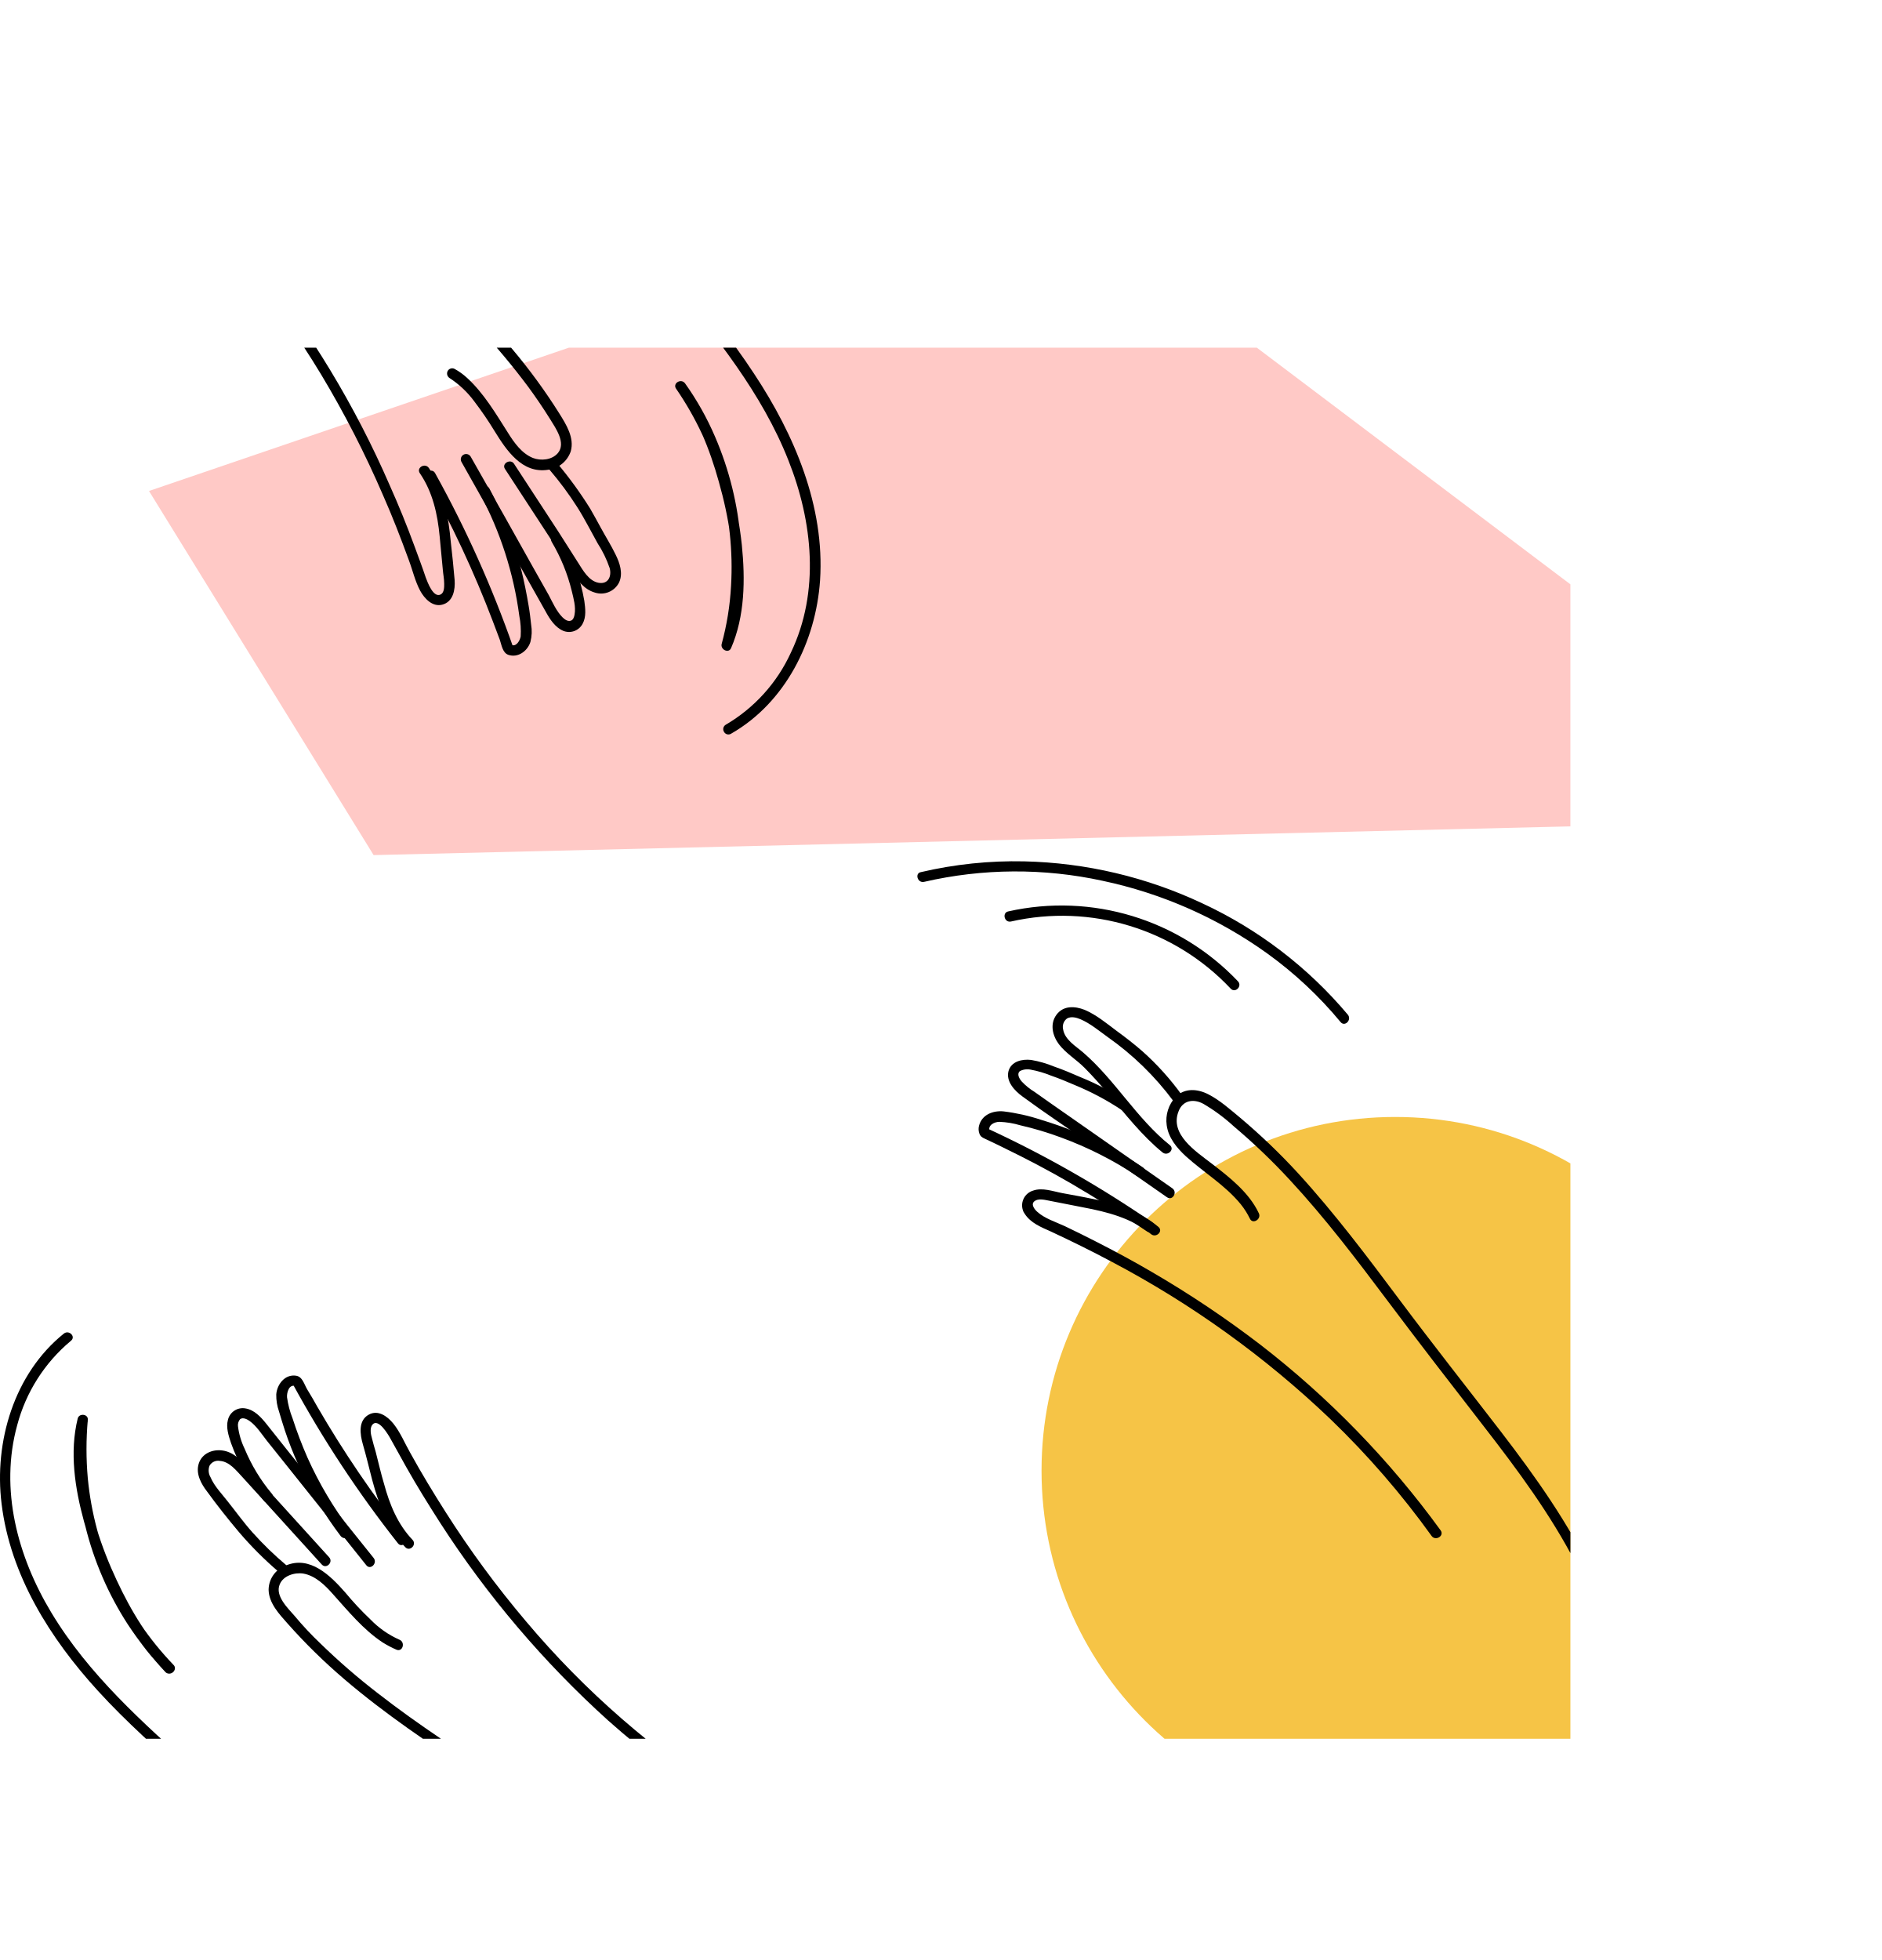
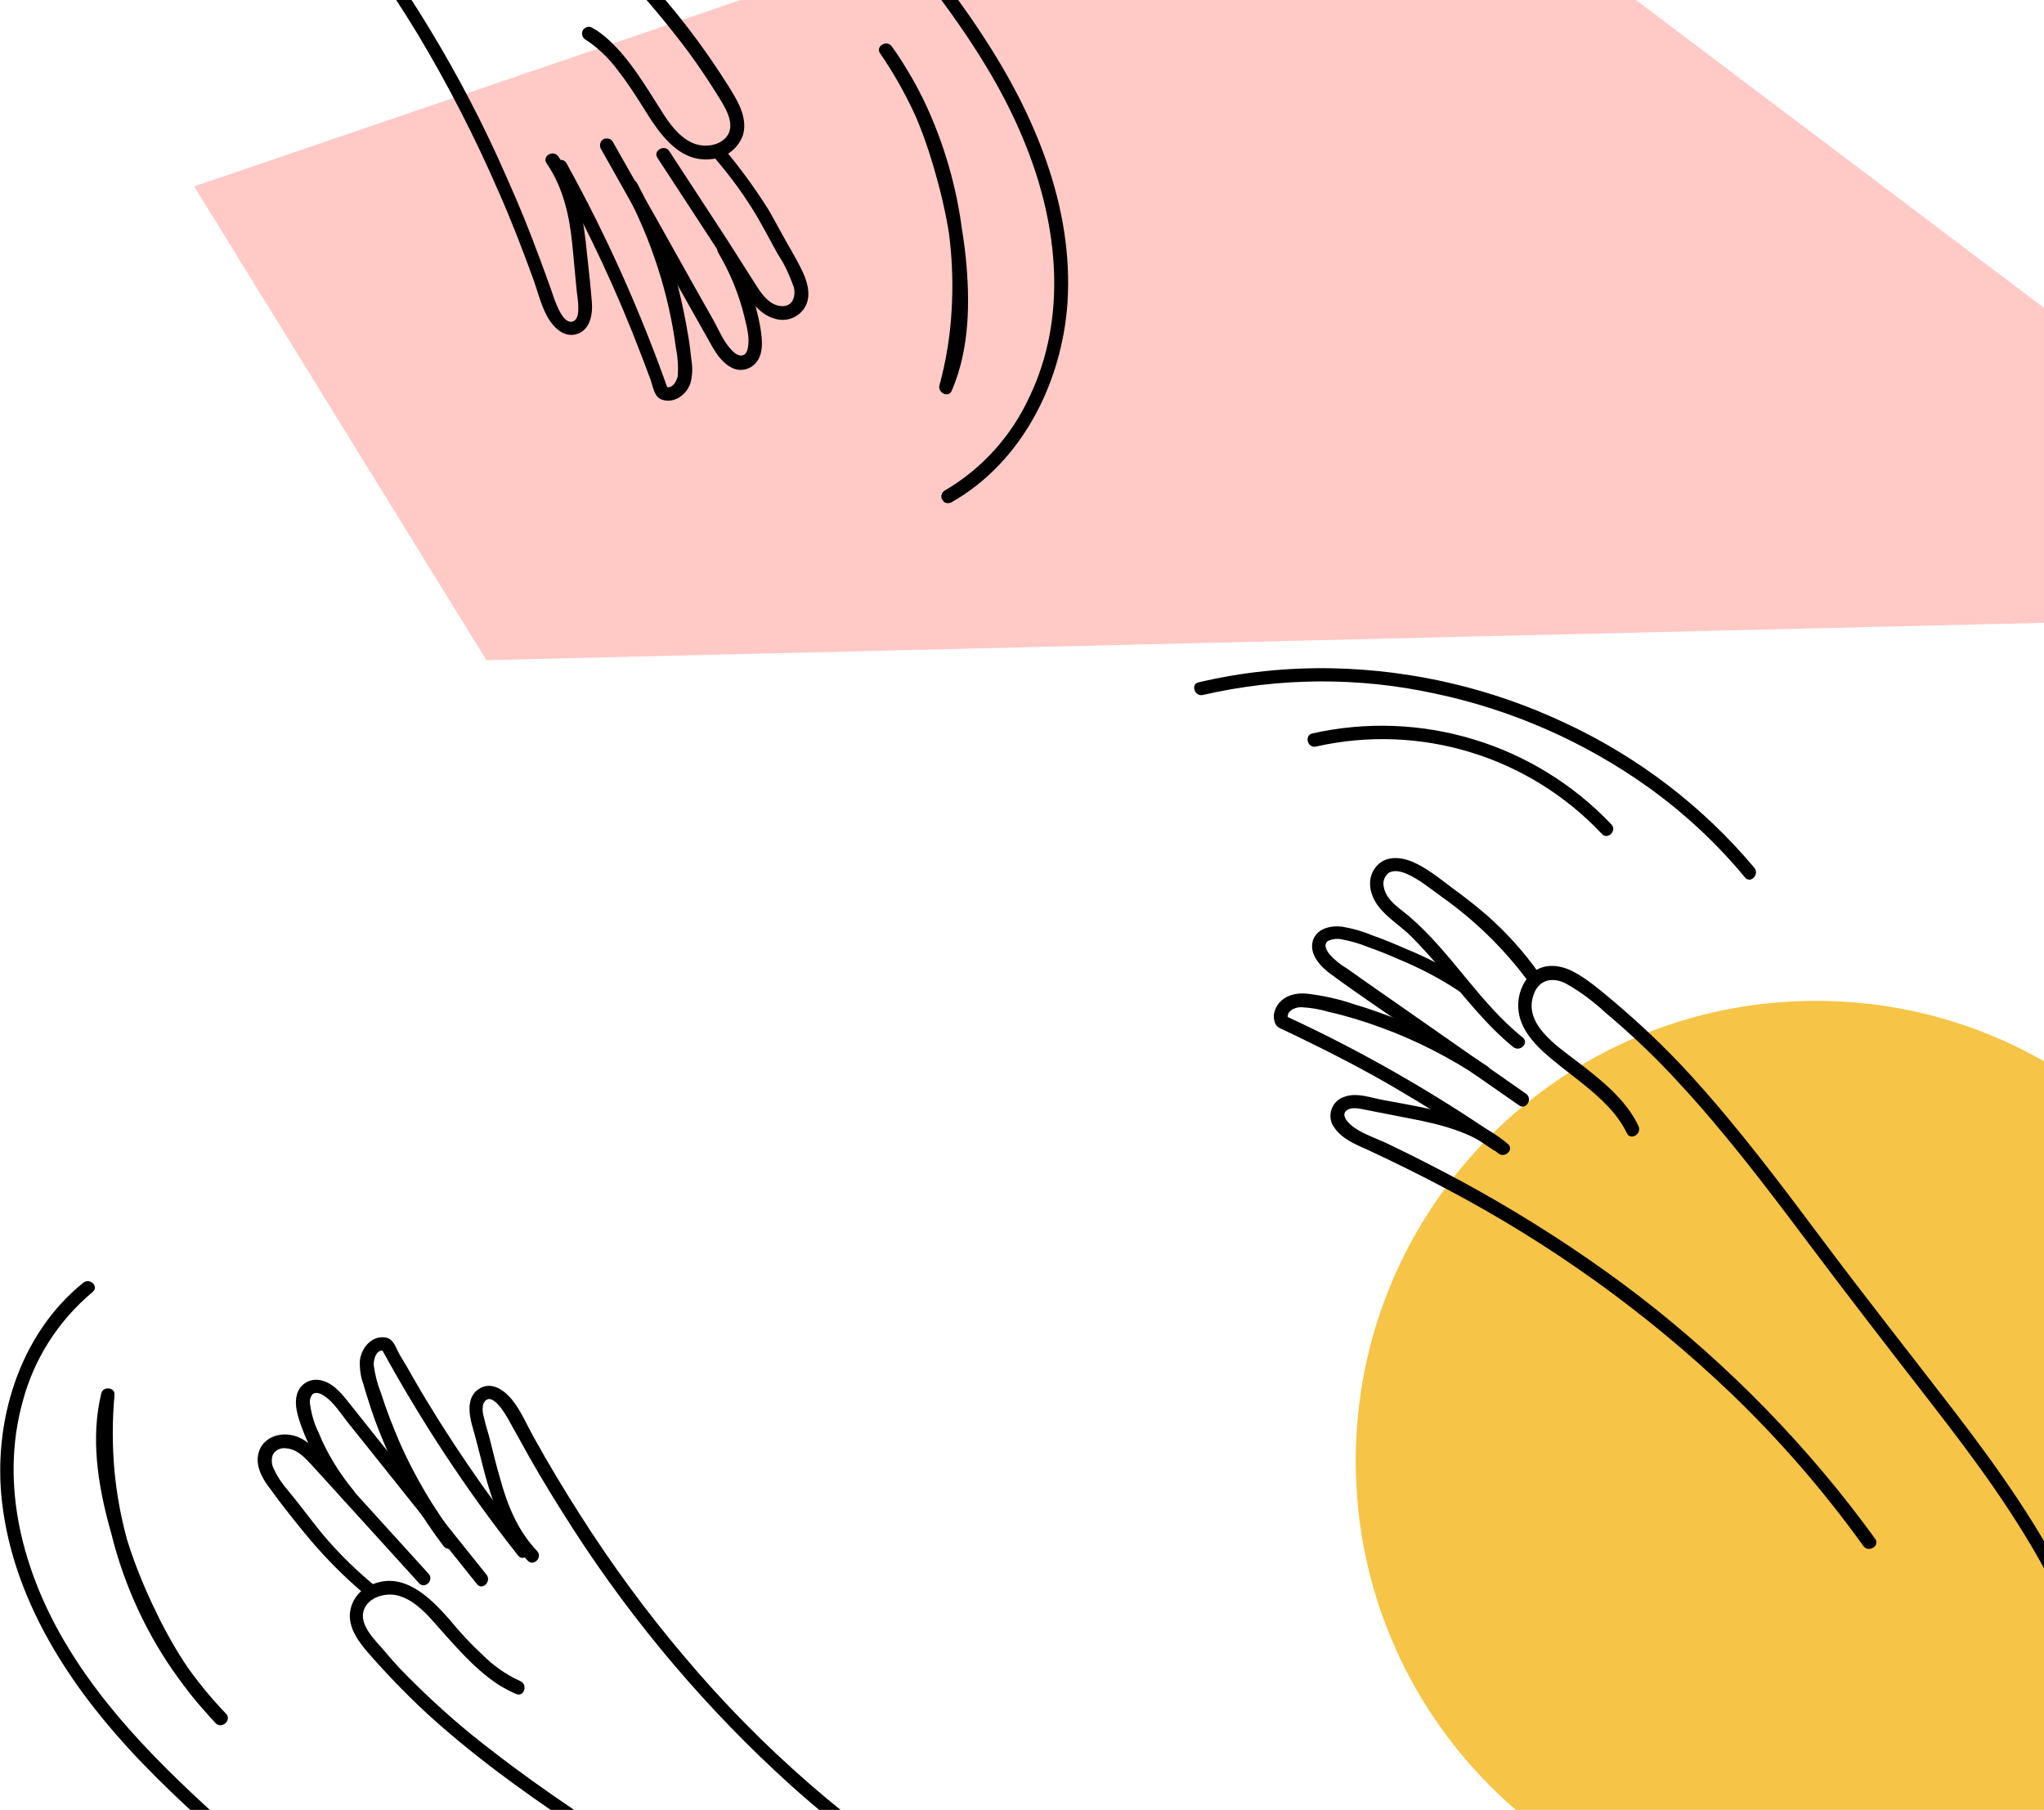
- <svg xmlns="http://www.w3.org/2000/svg" viewBox="0 0 541.053 563.591">
-   <defs>
-     <clipPath id="a" transform="translate(0 99.979)">
-       <rect width="451.653" height="400" style="fill:none" />
+ <svg xmlns="http://www.w3.org/2000/svg" xmlns:xlink="http://www.w3.org/1999/xlink" version="1.1" id="Layer_1" x="0px" y="0px" viewBox="0 0 451.7 400" style="enable-background:new 0 0 451.7 400;" xml:space="preserve">
+   <style type="text/css">
+ 	.st0{clip-path:url(#SVGID_2_);}
+ 	.st1{fill:#F6C446;}
+ 	.st2{fill:#FFC9C6;}
+ </style>
+   <g>
+     <defs>
+       <rect id="SVGID_1_" width="451.7" height="400" />
+     </defs>
+     <clipPath id="SVGID_2_">
+       <use xlink:href="#SVGID_1_" style="overflow:visible;" />
    </clipPath>
-   </defs>
-   <g style="clip-path:url(#a)">
-     <circle cx="401.252" cy="422.879" r="101.7" style="fill:#f6c446" />
-     <polygon points="299.852 53.479 42.852 141.179 107.453 245.879 541.053 235.479 299.852 53.479" style="fill:#ffc9c6" />
-     <path d="M458.252,353c-7-14.8-16.6-28.3-26.5-41.2-9.7-12.6-19.5-25-29-37.7s-18.8-25.1-29.4-36.7a180.322,180.322,0,0,0-16.7-16c-2.9-2.4-5.8-5-9.1-6.7-3.1-1.6-6.8-1.9-9.4.7a9.889,9.889,0,0,0-2.6,8.2c.5,3.6,2.9,6.5,5.5,8.9,5.2,4.7,11.3,8.3,15.8,13.8a21.864,21.864,0,0,1,2.6,4.1c.8,1.8,3.4.2,2.6-1.5-2.8-6-8.6-10.5-13.7-14.4-4.4-3.4-12-8.3-9.4-14.9,1.2-3.2,4.3-3.7,7.1-2.2a51.355,51.355,0,0,1,8.8,6.5,179.9,179.9,0,0,1,16.1,15.4c10.2,11,19.3,23,28.3,35s18.3,24,27.6,36c9.7,12.5,19.1,25.2,26.4,39.3.9,1.7,1.7,3.3,2.5,5,.7,1.6,3.2.1,2.5-1.6Z" transform="translate(0 99.979)" />
-     <path d="M414.352,340.1a262.086,262.086,0,0,0-52.1-53.6,295.539,295.539,0,0,0-31.1-20.8c-5.3-3.1-10.7-6-16.2-8.8-2.9-1.5-5.8-2.9-8.7-4.3-2.6-1.2-5.8-2.2-7.9-4.1-.8-.7-2-2.2-.8-3.1,1-.8,2.8-.4,3.8-.2,3.4.7,6.8,1.3,10.2,2,6.9,1.3,14,3.1,19.5,7.7,1.5,1.2,3.6-.9,2.1-2.1-5.1-4.3-11.2-6.4-17.7-7.8-3.3-.7-6.6-1.3-9.9-1.9-2.7-.5-5.8-1.7-8.5-.7a4.427,4.427,0,0,0-2.9,5.5,3.376,3.376,0,0,0,.6,1.2c1.7,2.6,4.7,3.8,7.4,5,6,2.8,11.9,5.7,17.7,8.8a280.052,280.052,0,0,1,62.8,45.2,245.3,245.3,0,0,1,29.1,33.6c1.1,1.5,3.7,0,2.6-1.6Z" transform="translate(0 99.979)" />
-     <path d="M340.053,215.1a77.892,77.892,0,0,0-11.5-12.8c-2.4-2.1-5-4.1-7.6-6-2.8-2.1-5.7-4.5-9-5.9-2.8-1.1-6.1-1.3-8.1,1.4s-1.1,6.1.7,8.5c2,2.6,5,4.4,7.3,6.7s4.7,5,6.9,7.6c4.9,5.8,9.7,12,15.6,16.8,1.5,1.2,3.6-.9,2.1-2.1-9.6-7.7-15.7-18.7-25-26.7-2.1-1.8-5.2-3.6-5.7-6.6a3.021,3.021,0,0,1,1.1-3.1c1.2-.7,2.7-.3,3.9.2,2.8,1.2,5.3,3.3,7.8,5.1a82.921,82.921,0,0,1,18.9,18.4c1.2,1.6,3.8.1,2.6-1.5Z" transform="translate(0 99.979)" />
-     <path d="M324.252,217a69.171,69.171,0,0,0-13.4-7.2c-2.5-1.1-5.1-2.2-7.7-3.1a31.054,31.054,0,0,0-6.6-1.9c-2.6-.3-5.7.4-6.5,3.2-.8,3,1.8,5.7,4,7.3,6.4,4.7,13,9.1,19.5,13.6l22.1,15.4c1.6,1.1,3.1-1.5,1.5-2.6l-35.5-24.8-4.1-2.9a17.374,17.374,0,0,1-3.7-3c-.7-.8-1.5-2.2-.5-3a4.656,4.656,0,0,1,3.1-.4,29.634,29.634,0,0,1,5.8,1.7c2.3.8,4.5,1.7,6.8,2.7a78.225,78.225,0,0,1,13.7,7.3c1.5,1.4,3-1.2,1.5-2.3Z" transform="translate(0 99.979)" />
-     <path d="M328.553,235.6a106.537,106.537,0,0,0-19.2-10.1c-3.3-1.3-6.6-2.5-10-3.5a55.286,55.286,0,0,0-10.7-2.4c-3-.3-6.3.9-7.1,4.2a3.762,3.762,0,0,0,.1,2.1c.3.9.8,1.2,1.7,1.6,1.7.8,3.4,1.6,5,2.4,6.8,3.3,13.5,6.8,20,10.6,7.3,4.3,14.5,8.8,21.5,13.6,1.6,1.1,3.1-1.5,1.5-2.6a321.743,321.743,0,0,0-47.4-27l.7.9c-.7-1.8,1.3-2.8,2.8-2.8a24.3,24.3,0,0,1,6,1,92.789,92.789,0,0,1,11.7,3.5,104.89,104.89,0,0,1,21.9,11.1c1.6,1,3.1-1.6,1.5-2.6Z" transform="translate(0 99.979)" />
-     <path d="M290.752,165a66.564,66.564,0,0,1,63.2,19.3c1.3,1.4,3.4-.7,2.1-2.1a69.994,69.994,0,0,0-66.1-20.1C288.153,162.5,288.852,165.4,290.752,165Z" transform="translate(0 99.979)" />
-     <path d="M265.752,153.6a117.311,117.311,0,0,1,51.4-.3,125.928,125.928,0,0,1,47.2,20.8,113.756,113.756,0,0,1,21.2,19.8c1.2,1.5,3.3-.6,2.1-2.1a121.4,121.4,0,0,0-41.8-32,126.946,126.946,0,0,0-51.3-12.1,119.019,119.019,0,0,0-29.7,3.1c-1.8.3-1,3.2.9,2.8Z" transform="translate(0 99.979)" />
-     <path d="M225.053,460.7c-14.7-5.8-28.3-14.2-41.5-22.9-12.7-8.5-25.2-17.2-38-25.5-12.5-8.1-25.1-16.2-36.9-25.4a187.626,187.626,0,0,1-16.5-14.3,92.356,92.356,0,0,1-7.4-7.9c-2-2.3-5.7-5.8-4.3-9.1,1-2.5,4.3-3.5,6.8-3.1,3.4.6,6.2,3.3,8.4,5.8,4.5,5,8.8,10.3,14.4,14a30.473,30.473,0,0,0,4,2.1c1.8.7,2.6-2.2.8-2.9a26.481,26.481,0,0,1-8.3-5.8,87.441,87.441,0,0,1-7.2-7.7c-4.3-4.9-10.2-10.8-17.2-7.8a7.469,7.469,0,0,0-4.9,7c.1,3.8,3,6.9,5.4,9.6a164.258,164.258,0,0,0,16.3,16c11.8,10.1,24.8,18.8,37.8,27.3,6.3,4.1,12.7,8.2,19.1,12.4,6.8,4.5,13.6,9.2,20.3,13.8,13.6,9.2,27.5,18.3,42.6,24.9,1.8.8,3.7,1.6,5.6,2.3s2.4-2.1.7-2.8Z" transform="translate(0 99.979)" />
-     <path d="M210.453,417.7a253.452,253.452,0,0,1-59.2-51.5,284.968,284.968,0,0,1-23.1-31.4c-3.5-5.5-6.9-11.1-10.1-16.9-1.6-2.8-2.9-6-4.9-8.5-1.7-2.1-4.4-4.1-7.1-2.6-3.1,1.7-2.5,5.7-1.7,8.5,1,3.4,1.8,6.9,2.7,10.3,1.9,7,4.4,14,9.5,19.3,1.3,1.4,3.4-.7,2.1-2.1-4.3-4.5-6.6-10.2-8.2-16.1-.9-3-1.6-6.1-2.4-9.2-.4-1.4-.8-2.7-1.1-4-.3-1-.6-2.6,0-3.6,1.7-2.6,4.8,2.8,5.4,3.9l4.5,8.1c3.1,5.5,6.4,10.8,9.8,16.1a283.934,283.934,0,0,0,48.2,56.7,257.247,257.247,0,0,0,34.1,25.6,1.5,1.5,0,0,0,1.5-2.6Z" transform="translate(0 99.979)" />
-     <path d="M82.352,350.1a95.518,95.518,0,0,1-9.7-9.4c-2.6-2.9-4.8-6-7.2-9-1.7-2.2-3.8-4.3-4.9-6.9a3.834,3.834,0,0,1-.3-3.3,2.821,2.821,0,0,1,3-1.4c2.8.2,4.8,2.9,6.6,4.8l7,7.7,15.7,17.3c1.3,1.4,3.4-.7,2.1-2.1l-15.7-17.3-7.7-8.5c-2-2.2-4.2-4.5-7.3-4.9-2.9-.4-5.9.9-6.8,3.8s.7,5.8,2.4,8c2.9,4,6,7.9,9.2,11.7a102.265,102.265,0,0,0,11.4,11.4c1.4,1.5,3.6-.6,2.2-1.9Z" transform="translate(0 99.979)" />
-     <path d="M78.153,329.5a49.917,49.917,0,0,1-7.8-12.9,20.545,20.545,0,0,1-1.9-6.4,2.635,2.635,0,0,1,.6-2.1c.8-.6,2,0,2.7.5,2,1.4,3.5,3.8,5,5.7l5.6,7,10.7,13.4,12.3,15.4c1.2,1.5,3.3-.6,2.1-2.1l-24.6-30.7-6.2-7.8c-1.6-2-3.5-4.1-6.1-4.5a4.377,4.377,0,0,0-5,3.3c-.6,2.2.2,4.6.9,6.7a54.733,54.733,0,0,0,9.5,16.6c1.3,1.5,3.4-.6,2.2-2.1Z" transform="translate(0 99.979)" />
-     <path d="M100.852,340.1a107.607,107.607,0,0,1-12.4-20.9,119.092,119.092,0,0,1-4.3-11.3,26.139,26.139,0,0,1-1.6-6.1c-.1-1.4.6-3.9,2.5-3.2l-.9-.7a325.169,325.169,0,0,0,30.3,45.9c1.2,1.5,3.3-.6,2.1-2.1a312.273,312.273,0,0,1-25.3-37.2c-.9-1.6-1.8-3.2-2.8-4.8s-1.4-3.8-3.3-4.1c-3.2-.5-5.5,2.5-5.7,5.4a13.984,13.984,0,0,0,.8,4.9c.5,1.8,1.1,3.6,1.7,5.5a102.755,102.755,0,0,0,3.8,9.7,105.649,105.649,0,0,0,12.3,20.7c1.4,1.4,4-.1,2.8-1.7Z" transform="translate(0 99.979)" />
-     <path d="M49.852,378.7a89.726,89.726,0,0,1-24.6-53.6,94.268,94.268,0,0,1,0-16.8c.2-1.7-2.5-2-2.9-.4-2.4,9.7-.8,20.1,1.8,29.6a113.76,113.76,0,0,0,13.4,30.5,66.775,66.775,0,0,0,10.2,12.8c1.4,1.4,3.5-.8,2.1-2.1-7-6.8-12.2-15.5-16.3-24.3-4.5-9.6-7.9-20-9-30.5a45.643,45.643,0,0,1,.7-15.2l-3-.4a92.559,92.559,0,0,0,14.5,58.8,103.3,103.3,0,0,0,10.9,13.8A1.561,1.561,0,0,0,49.852,378.7Z" transform="translate(0 99.979)" />
-     <path d="M18.352,283.5c-14.3,11.5-20.1,31.1-17.9,48.9,2.5,20.6,14,38.8,27.7,53.8,8.2,9,17.3,17,26.3,25.1,1.4,1.3,3.6-.8,2.1-2.1-15.4-13.7-31.1-27.7-41.8-45.5-9.7-16.1-14.9-35.4-9.8-53.9a47.315,47.315,0,0,1,15.4-24.2c1.6-1.2-.5-3.3-2-2.1Z" transform="translate(0 99.979)" />
-     <path d="M34.653-97.2c13.4,8,25.3,18.2,36.7,28.7,11.2,10.3,22,20.9,33.3,31.1s22.6,20.4,32.9,31.5a198.607,198.607,0,0,1,14.4,17.2q3.3,4.5,6.3,9.3c1.6,2.6,4.6,6.8,2.2,9.7-1.7,2-4.9,2.3-7.2,1.4-3.2-1.3-5.4-4.4-7.2-7.3-3.5-5.5-6.9-11.3-11.7-15.7a18.311,18.311,0,0,0-3.6-2.6,1.489,1.489,0,0,0-2,.6,1.554,1.554,0,0,0,.5,2,27.388,27.388,0,0,1,7.2,6.8,97.969,97.969,0,0,1,5.8,8.5c3.4,5.5,7.9,12.3,15.4,11.1a7.924,7.924,0,0,0,6.5-5.3c1.1-3.9-1.3-7.7-3.3-10.9A163.968,163.968,0,0,0,147.253.3c-10.2-12.1-21.8-22.9-33.5-33.6-5.7-5.2-11.5-10.4-17.2-15.7-5.9-5.5-11.7-11.1-17.5-16.6-11.8-11.1-23.9-22.1-37.5-31-1.7-1.1-3.4-2.1-5.1-3.2a1.489,1.489,0,0,0-2,.6,1.263,1.263,0,0,0,.2,2Z" transform="translate(0 99.979)" />
-     <path d="M42.153-52.5a259.089,259.089,0,0,1,50.2,60.2,291.326,291.326,0,0,1,17.8,34.7c2.7,6.1,5.1,12.3,7.4,18.6,1.1,2.9,1.8,6.1,3.3,8.9,1.2,2.2,3.5,4.7,6.3,4,3.2-.8,3.8-4.3,3.6-7.1-.3-3.7-.7-7.3-1.1-10.9-.7-7.5-2-15-6.3-21.3-1.1-1.6-3.7-.1-2.6,1.5,3.7,5.4,5.1,11.8,5.7,18.2.3,3.2.6,6.3.9,9.5.1,1.3.4,2.7.4,4.1,0,1,0,2.4-.9,3-2.2,1.3-3.9-3.5-4.4-4.8-1-3-2.1-5.9-3.2-8.9q-3.3-9-7.2-17.7A277.82,277.82,0,0,0,73.653-24a250.167,250.167,0,0,0-29.4-30.6c-1.4-1.3-3.6.8-2.1,2.1Z" transform="translate(0 99.979)" />
-     <path d="M158.053,35.1a94.222,94.222,0,0,1,8,10.8c2.1,3.3,3.9,6.9,5.8,10.3a31.974,31.974,0,0,1,3.5,7.2c.6,2.3-.4,4.7-3.2,4.2s-4.5-3.6-5.9-5.8l-5.6-8.8-12.8-19.6c-1-1.6-3.7-.1-2.6,1.5l12.8,19.6c2.1,3.3,4.2,6.5,6.3,9.8,1.7,2.5,3.6,5.2,6.7,6.1a5.784,5.784,0,0,0,7-2.9c1.2-2.6.2-5.6-1-8-1.3-2.7-2.9-5.2-4.3-7.8-1-1.8-2-3.7-3-5.4a114.082,114.082,0,0,0-9.6-13.2c-1.2-1.6-3.3.5-2.1,2Z" transform="translate(0 99.979)" />
-     <path d="M158.653,55.8a51.845,51.845,0,0,1,5.8,14.2c.5,2.1,1.2,4.5.8,6.7-.1.7-.4,1.6-1.1,1.8-.9.3-1.8-.4-2.4-1-1.7-1.7-2.8-4.2-3.9-6.3l-4.4-7.8-8.4-15-9.7-17.1a1.526,1.526,0,0,0-2.6,1.6h0l19.3,34.3,4.9,8.7c1.2,2.2,2.7,4.5,5,5.5a4.418,4.418,0,0,0,5.6-2c1.1-2,.8-4.4.5-6.6a53.139,53.139,0,0,0-6.8-18.4,1.577,1.577,0,0,0-2.1-.5c-.7.2-.9,1.1-.5,1.9Z" transform="translate(0 99.979)" />
-     <path d="M138.053,42a103.232,103.232,0,0,1,11.3,35.1,23.147,23.147,0,0,1,.4,5.9c-.2,1.2-1.3,3.2-2.8,2.4l.7.9a322.142,322.142,0,0,0-22.5-50.2c-.9-1.7-3.5-.2-2.6,1.5a307.164,307.164,0,0,1,19.2,41.1c.7,1.8,1.3,3.5,2,5.3.5,1.5.8,3.7,2.4,4.3,2.8,1,5.6-1.1,6.4-3.7a11.979,11.979,0,0,0,.2-5c-.2-1.8-.4-3.6-.7-5.3-.6-3.6-1.3-7.1-2.2-10.7a106.753,106.753,0,0,0-9.1-23.1c-.9-1.7-3.5-.2-2.7,1.5Z" transform="translate(0 99.979)" />
-     <path d="M194.453,11.8a90.587,90.587,0,0,1,15.8,56.7,79.68,79.68,0,0,1-2.7,16.7c-.4,1.6,2,2.8,2.7,1.2,4-9.2,4.1-19.8,3.1-29.7a112.534,112.534,0,0,0-8.4-32.2,70.482,70.482,0,0,0-7.9-14.2c-1.1-1.5-3.7,0-2.6,1.5,5.9,7.9,9.7,17.4,12.3,26.8,2.9,10.2,4.6,20.9,4,31.5a43.417,43.417,0,0,1-3.1,14.7l2.7,1.2a93.566,93.566,0,0,0-4.7-60.4,82.192,82.192,0,0,0-8.6-15.3C195.953,8.7,193.352,10.2,194.453,11.8Z" transform="translate(0 99.979)" />
-     <path d="M210.252,111c15.6-8.9,24.4-26.5,25.6-44.1,1.4-21.3-7.4-41.9-18.9-59.3-6.6-10.1-14.3-19.5-21.9-28.8-1.2-1.5-3.3.6-2.1,2.1,12.9,15.9,26.2,32.2,33.8,51.5,7,17.6,9.1,37.8.7,55.3a46.336,46.336,0,0,1-18.7,20.7,1.469,1.469,0,0,0-.5,2.1,1.434,1.434,0,0,0,2,.5Z" transform="translate(0 99.979)" />
+     <g class="st0">
+       <circle class="st1" cx="401.3" cy="322.9" r="101.7" />
+       <polygon class="st2" points="299.9,-46.5 42.9,41.2 107.5,145.9 541.1,135.5   " />
+       <path d="M458.3,353c-7-14.8-16.6-28.3-26.5-41.2c-9.7-12.6-19.5-25-29-37.7S384,249,373.4,237.4c-5.2-5.7-10.8-11-16.7-16    c-2.9-2.4-5.8-5-9.1-6.7c-3.1-1.6-6.8-1.9-9.4,0.7c-2.1,2.2-3,5.2-2.6,8.2c0.5,3.6,2.9,6.5,5.5,8.9c5.2,4.7,11.3,8.3,15.8,13.8    c1,1.3,1.9,2.6,2.6,4.1c0.8,1.8,3.4,0.2,2.6-1.5c-2.8-6-8.6-10.5-13.7-14.4c-4.4-3.4-12-8.3-9.4-14.9c1.2-3.2,4.3-3.7,7.1-2.2    c3.2,1.8,6.1,4,8.8,6.5c5.7,4.8,11.1,9.9,16.1,15.4c10.2,11,19.3,23,28.3,35s18.3,24,27.6,36c9.7,12.5,19.1,25.2,26.4,39.3    c0.9,1.7,1.7,3.3,2.5,5C456.5,356.2,459,354.7,458.3,353L458.3,353z" />
+       <path d="M414.4,340.1c-14.7-20.3-32.3-38.3-52.1-53.6c-9.9-7.6-20.3-14.5-31.1-20.8c-5.3-3.1-10.7-6-16.2-8.8    c-2.9-1.5-5.8-2.9-8.7-4.3c-2.6-1.2-5.8-2.2-7.9-4.1c-0.8-0.7-2-2.2-0.8-3.1c1-0.8,2.8-0.4,3.8-0.2c3.4,0.7,6.8,1.3,10.2,2    c6.9,1.3,14,3.1,19.5,7.7c1.5,1.2,3.6-0.9,2.1-2.1c-5.1-4.3-11.2-6.4-17.7-7.8c-3.3-0.7-6.6-1.3-9.9-1.9c-2.7-0.5-5.8-1.7-8.5-0.7    c-2.3,0.7-3.6,3.2-2.9,5.5c0.1,0.4,0.3,0.8,0.6,1.2c1.7,2.6,4.7,3.8,7.4,5c6,2.8,11.9,5.7,17.7,8.8c22.9,12.1,44.1,27.3,62.8,45.2    c10.7,10.3,20.4,21.5,29.1,33.6C412.9,343.2,415.5,341.7,414.4,340.1z" />
+       <path d="M340.1,215.1c-3.3-4.7-7.2-9-11.5-12.8c-2.4-2.1-5-4.1-7.6-6c-2.8-2.1-5.7-4.5-9-5.9c-2.8-1.1-6.1-1.3-8.1,1.4    s-1.1,6.1,0.7,8.5c2,2.6,5,4.4,7.3,6.7s4.7,5,6.9,7.6c4.9,5.8,9.7,12,15.6,16.8c1.5,1.2,3.6-0.9,2.1-2.1    c-9.6-7.7-15.7-18.7-25-26.7c-2.1-1.8-5.2-3.6-5.7-6.6c-0.3-1.2,0.2-2.4,1.1-3.1c1.2-0.7,2.7-0.3,3.9,0.2c2.8,1.2,5.3,3.3,7.8,5.1    c7.2,5.1,13.6,11.3,18.9,18.4C338.7,218.2,341.3,216.7,340.1,215.1L340.1,215.1z" />
+       <path d="M324.3,217c-4.2-2.9-8.7-5.3-13.4-7.2c-2.5-1.1-5.1-2.2-7.7-3.1c-2.1-0.9-4.3-1.5-6.6-1.9c-2.6-0.3-5.7,0.4-6.5,3.2    c-0.8,3,1.8,5.7,4,7.3c6.4,4.7,13,9.1,19.5,13.6l22.1,15.4c1.6,1.1,3.1-1.5,1.5-2.6l-35.5-24.8l-4.1-2.9c-1.4-0.8-2.6-1.8-3.7-3    c-0.7-0.8-1.5-2.2-0.5-3c1-0.5,2.1-0.6,3.1-0.4c2,0.4,3.9,0.9,5.8,1.7c2.3,0.8,4.5,1.7,6.8,2.7c4.8,2,9.4,4.4,13.7,7.3    C324.3,220.7,325.8,218.1,324.3,217L324.3,217z" />
+       <path d="M328.6,235.6c-6-4-12.5-7.4-19.2-10.1c-3.3-1.3-6.6-2.5-10-3.5c-3.5-1.2-7.1-2-10.7-2.4c-3-0.3-6.3,0.9-7.1,4.2    c-0.2,0.7-0.1,1.4,0.1,2.1c0.3,0.9,0.8,1.2,1.7,1.6c1.7,0.8,3.4,1.6,5,2.4c6.8,3.3,13.5,6.8,20,10.6c7.3,4.3,14.5,8.8,21.5,13.6    c1.6,1.1,3.1-1.5,1.5-2.6c-15-10.3-30.9-19.4-47.4-27l0.7,0.9c-0.7-1.8,1.3-2.8,2.8-2.8c2,0.1,4,0.4,6,1c4,0.9,7.9,2.1,11.7,3.5    c7.7,2.8,15.1,6.6,21.9,11.1C328.7,239.2,330.2,236.6,328.6,235.6z" />
+       <path d="M290.8,165c23-5.2,47,2.1,63.2,19.3c1.3,1.4,3.4-0.7,2.1-2.1c-17-17.9-42.1-25.5-66.1-20.1    C288.2,162.5,288.9,165.4,290.8,165z" />
+       <path d="M265.8,153.6c16.9-3.9,34.5-4,51.4-0.3c17,3.6,33.1,10.7,47.2,20.8c7.9,5.7,15,12.3,21.2,19.8c1.2,1.5,3.3-0.6,2.1-2.1    c-11.4-13.6-25.7-24.5-41.8-32c-16.1-7.6-33.5-11.7-51.3-12.1c-10-0.2-20,0.8-29.7,3.1C263.1,151.1,263.9,154,265.8,153.6    L265.8,153.6z" />
+       <path d="M225.1,460.7c-14.7-5.8-28.3-14.2-41.5-22.9c-12.7-8.5-25.2-17.2-38-25.5c-12.5-8.1-25.1-16.2-36.9-25.4    c-5.8-4.4-11.3-9.2-16.5-14.3c-2.6-2.5-5.1-5.1-7.4-7.9c-2-2.3-5.7-5.8-4.3-9.1c1-2.5,4.3-3.5,6.8-3.1c3.4,0.6,6.2,3.3,8.4,5.8    c4.5,5,8.8,10.3,14.4,14c1.3,0.8,2.6,1.5,4,2.1c1.8,0.7,2.6-2.2,0.8-2.9c-3.1-1.4-5.9-3.4-8.3-5.8c-2.6-2.4-5-5-7.2-7.7    c-4.3-4.9-10.2-10.8-17.2-7.8c-2.9,1.1-4.9,3.9-4.9,7c0.1,3.8,3,6.9,5.4,9.6c5.1,5.7,10.5,11.1,16.3,16    c11.8,10.1,24.8,18.8,37.8,27.3c6.3,4.1,12.7,8.2,19.1,12.4c6.8,4.5,13.6,9.2,20.3,13.8c13.6,9.2,27.5,18.3,42.6,24.9    c1.8,0.8,3.7,1.6,5.6,2.3S226.8,461.4,225.1,460.7L225.1,460.7z" />
+       <path d="M210.5,417.7c-22.3-14-42.3-31.4-59.2-51.5c-8.4-9.9-16.1-20.4-23.1-31.4c-3.5-5.5-6.9-11.1-10.1-16.9    c-1.6-2.8-2.9-6-4.9-8.5c-1.7-2.1-4.4-4.1-7.1-2.6c-3.1,1.7-2.5,5.7-1.7,8.5c1,3.4,1.8,6.9,2.7,10.3c1.9,7,4.4,14,9.5,19.3    c1.3,1.4,3.4-0.7,2.1-2.1c-4.3-4.5-6.6-10.2-8.2-16.1c-0.9-3-1.6-6.1-2.4-9.2c-0.4-1.4-0.8-2.7-1.1-4c-0.3-1-0.6-2.6,0-3.6    c1.7-2.6,4.8,2.8,5.4,3.9l4.5,8.1c3.1,5.5,6.4,10.8,9.8,16.1c13.5,20.9,29.7,40,48.2,56.7c10.6,9.5,22,18,34.1,25.6    c0.7,0.4,1.6,0.2,2.1-0.5C211.4,419,211.2,418.1,210.5,417.7L210.5,417.7z" />
+       <path d="M82.4,350.1c-3.5-2.9-6.7-6-9.7-9.4c-2.6-2.9-4.8-6-7.2-9c-1.7-2.2-3.8-4.3-4.9-6.9c-0.6-1-0.7-2.2-0.3-3.3    c0.6-1.1,1.8-1.6,3-1.4c2.8,0.2,4.8,2.9,6.6,4.8l7,7.7l15.7,17.3c1.3,1.4,3.4-0.7,2.1-2.1L79,330.5l-7.7-8.5    c-2-2.2-4.2-4.5-7.3-4.9c-2.9-0.4-5.9,0.9-6.8,3.8s0.7,5.8,2.4,8c2.9,4,6,7.9,9.2,11.7c3.5,4.1,7.3,7.9,11.4,11.4    C81.6,353.5,83.8,351.4,82.4,350.1L82.4,350.1z" />
+       <path d="M78.2,329.5c-3.2-3.9-5.9-8.2-7.8-12.9c-1-2-1.6-4.2-1.9-6.4c-0.1-0.8,0.1-1.5,0.6-2.1c0.8-0.6,2,0,2.7,0.5    c2,1.4,3.5,3.8,5,5.7l5.6,7l10.7,13.4l12.3,15.4c1.2,1.5,3.3-0.6,2.1-2.1l-24.6-30.7l-6.2-7.8c-1.6-2-3.5-4.1-6.1-4.5    c-2.3-0.4-4.5,1.1-5,3.3c-0.6,2.2,0.2,4.6,0.9,6.7c2.2,6,5.4,11.7,9.5,16.6C77.3,333.1,79.4,331,78.2,329.5z" />
+       <path d="M100.9,340.1c-4.9-6.5-9.1-13.5-12.4-20.9c-1.6-3.7-3.1-7.5-4.3-11.3c-0.8-2-1.3-4-1.6-6.1c-0.1-1.4,0.6-3.9,2.5-3.2    l-0.9-0.7c8.8,16.1,18.9,31.5,30.3,45.9c1.2,1.5,3.3-0.6,2.1-2.1c-9.3-11.8-17.8-24.2-25.3-37.2c-0.9-1.6-1.8-3.2-2.8-4.8    s-1.4-3.8-3.3-4.1c-3.2-0.5-5.5,2.5-5.7,5.4c0,1.7,0.2,3.3,0.8,4.9c0.5,1.8,1.1,3.6,1.7,5.5c1.1,3.3,2.4,6.5,3.8,9.7    c3.3,7.3,7.4,14.3,12.3,20.7C99.5,343.2,102.1,341.7,100.9,340.1L100.9,340.1z" />
+       <path d="M49.9,378.7c-14-14.6-22.7-33.5-24.6-53.6c-0.5-5.6-0.5-11.2,0-16.8c0.2-1.7-2.5-2-2.9-0.4c-2.4,9.7-0.8,20.1,1.8,29.6    c2.9,10.8,7.5,21,13.4,30.5c2.9,4.7,6.3,9,10.2,12.8C49.2,382.2,51.3,380,49.9,378.7c-7-6.8-12.2-15.5-16.3-24.3    c-4.5-9.6-7.9-20-9-30.5c-0.6-5.1-0.4-10.2,0.7-15.2l-3-0.4c-1.9,20.7,3.2,41.4,14.5,58.8c3.2,4.9,6.9,9.5,10.9,13.8    c0.7,0.6,1.6,0.5,2.2-0.2C50.3,380.1,50.3,379.3,49.9,378.7z" />
+       <path d="M18.4,283.5C4.1,295-1.7,314.6,0.5,332.4c2.5,20.6,14,38.8,27.7,53.8c8.2,9,17.3,17,26.3,25.1c1.4,1.3,3.6-0.8,2.1-2.1    c-15.4-13.7-31.1-27.7-41.8-45.5C5.1,347.6-0.1,328.3,5,309.8c2.5-9.5,7.9-17.9,15.4-24.2C22,284.4,19.9,282.3,18.4,283.5    L18.4,283.5z" />
+       <path d="M34.7-97.2C48.1-89.2,60-79,71.4-68.5c11.2,10.3,22,20.9,33.3,31.1S127.3-17,137.6-5.9c5.1,5.5,9.9,11.2,14.4,17.2    c2.2,3,4.3,6.1,6.3,9.3c1.6,2.6,4.6,6.8,2.2,9.7c-1.7,2-4.9,2.3-7.2,1.4c-3.2-1.3-5.4-4.4-7.2-7.3c-3.5-5.5-6.9-11.3-11.7-15.7    c-1.1-1-2.3-1.9-3.6-2.6c-0.7-0.4-1.6-0.1-2,0.6c-0.4,0.7-0.1,1.6,0.5,2c2.8,1.8,5.2,4.1,7.2,6.8c2.1,2.7,4,5.6,5.8,8.5    c3.4,5.5,7.9,12.3,15.4,11.1c3-0.4,5.5-2.4,6.5-5.3c1.1-3.9-1.3-7.7-3.3-10.9c-4.1-6.5-8.6-12.7-13.6-18.6    c-10.2-12.1-21.8-22.9-33.5-33.6c-5.7-5.2-11.5-10.4-17.2-15.7c-5.9-5.5-11.7-11.1-17.5-16.6c-11.8-11.1-23.9-22.1-37.5-31    c-1.7-1.1-3.4-2.1-5.1-3.2c-0.7-0.4-1.6-0.1-2,0.6c-0.5,0.5-0.5,1.3-0.1,1.8C34.5-97.3,34.6-97.3,34.7-97.2L34.7-97.2z" />
+       <path d="M42.2-52.5C61.8-35.1,78.8-14.8,92.4,7.7c6.7,11.2,12.6,22.7,17.8,34.7c2.7,6.1,5.1,12.3,7.4,18.6    c1.1,2.9,1.8,6.1,3.3,8.9c1.2,2.2,3.5,4.7,6.3,4c3.2-0.8,3.8-4.3,3.6-7.1c-0.3-3.7-0.7-7.3-1.1-10.9c-0.7-7.5-2-15-6.3-21.3    c-1.1-1.6-3.7-0.1-2.6,1.5c3.7,5.4,5.1,11.8,5.7,18.2c0.3,3.2,0.6,6.3,0.9,9.5c0.1,1.3,0.4,2.7,0.4,4.1c0,1,0,2.4-0.9,3    c-2.2,1.3-3.9-3.5-4.4-4.8c-1-3-2.1-5.9-3.2-8.9c-2.2-6-4.6-11.9-7.2-17.7C102.2,16.7,89.2-4.6,73.7-24    c-8.9-11-18.8-21.3-29.4-30.6C42.9-55.9,40.7-53.8,42.2-52.5z" />
+       <path d="M158.1,35.1c2.9,3.4,5.6,7,8,10.8c2.1,3.3,3.9,6.9,5.8,10.3c1.5,2.2,2.6,4.7,3.5,7.2c0.6,2.3-0.4,4.7-3.2,4.2    s-4.5-3.6-5.9-5.8l-5.6-8.8l-12.8-19.6c-1-1.6-3.7-0.1-2.6,1.5l12.8,19.6c2.1,3.3,4.2,6.5,6.3,9.8c1.7,2.5,3.6,5.2,6.7,6.1    c2.7,0.9,5.7-0.3,7-2.9c1.2-2.6,0.2-5.6-1-8c-1.3-2.7-2.9-5.2-4.3-7.8c-1-1.8-2-3.7-3-5.4c-2.9-4.6-6.1-9-9.6-13.2    C159,31.5,156.9,33.6,158.1,35.1L158.1,35.1z" />
+       <path d="M158.7,55.8c2.6,4.4,4.6,9.2,5.8,14.2c0.5,2.1,1.2,4.5,0.8,6.7c-0.1,0.7-0.4,1.6-1.1,1.8c-0.9,0.3-1.8-0.4-2.4-1    c-1.7-1.7-2.8-4.2-3.9-6.3l-4.4-7.8l-8.4-15l-9.7-17.1c-0.4-0.7-1.4-0.9-2.1-0.5c-0.7,0.4-0.9,1.4-0.5,2.1l0,0l19.3,34.3l4.9,8.7    c1.2,2.2,2.7,4.5,5,5.5c2.1,0.9,4.5,0,5.6-2c1.1-2,0.8-4.4,0.5-6.6c-1.1-6.5-3.4-12.7-6.8-18.4c-0.5-0.7-1.4-0.9-2.1-0.5    C158.5,54.1,158.3,55,158.7,55.8L158.7,55.8z" />
+       <path d="M138.1,42c5.8,10.9,9.7,22.8,11.3,35.1c0.4,1.9,0.5,3.9,0.4,5.9c-0.2,1.2-1.3,3.2-2.8,2.4l0.7,0.9    c-6.1-17.3-13.6-34.1-22.5-50.2c-0.9-1.7-3.5-0.2-2.6,1.5c7.4,13.2,13.8,26.9,19.2,41.1c0.7,1.8,1.3,3.5,2,5.3    c0.5,1.5,0.8,3.7,2.4,4.3c2.8,1,5.6-1.1,6.4-3.7c0.4-1.6,0.5-3.3,0.2-5c-0.2-1.8-0.4-3.6-0.7-5.3c-0.6-3.6-1.3-7.1-2.2-10.7    c-2.1-8-5.2-15.8-9.1-23.1C139.9,38.8,137.3,40.3,138.1,42L138.1,42z" />
+       <path d="M194.5,11.8c11.4,16.6,17,36.6,15.8,56.7c-0.3,5.6-1.2,11.2-2.7,16.7c-0.4,1.6,2,2.8,2.7,1.2c4-9.2,4.1-19.8,3.1-29.7    c-1.2-11.1-4-21.9-8.4-32.2c-2.1-5-4.7-9.8-7.9-14.2C196,8.8,193.4,10.3,194.5,11.8c5.9,7.9,9.7,17.4,12.3,26.8    c2.9,10.2,4.6,20.9,4,31.5c-0.2,5-1.2,10-3.1,14.7l2.7,1.2c5.2-20.1,3.5-41.3-4.7-60.4c-2.3-5.4-5.2-10.5-8.6-15.3    C196,8.7,193.4,10.2,194.5,11.8z" />
+       <path d="M210.3,111c15.6-8.9,24.4-26.5,25.6-44.1c1.4-21.3-7.4-41.9-18.9-59.3c-6.6-10.1-14.3-19.5-21.9-28.8    c-1.2-1.5-3.3,0.6-2.1,2.1c12.9,15.9,26.2,32.2,33.8,51.5c7,17.6,9.1,37.8,0.7,55.3c-4,8.7-10.5,15.9-18.7,20.7    c-0.7,0.4-1,1.3-0.6,2c0,0,0,0.1,0.1,0.1C208.6,111.2,209.5,111.4,210.3,111C210.2,111,210.2,111,210.3,111L210.3,111z" />
+     </g>
  </g>
</svg>
